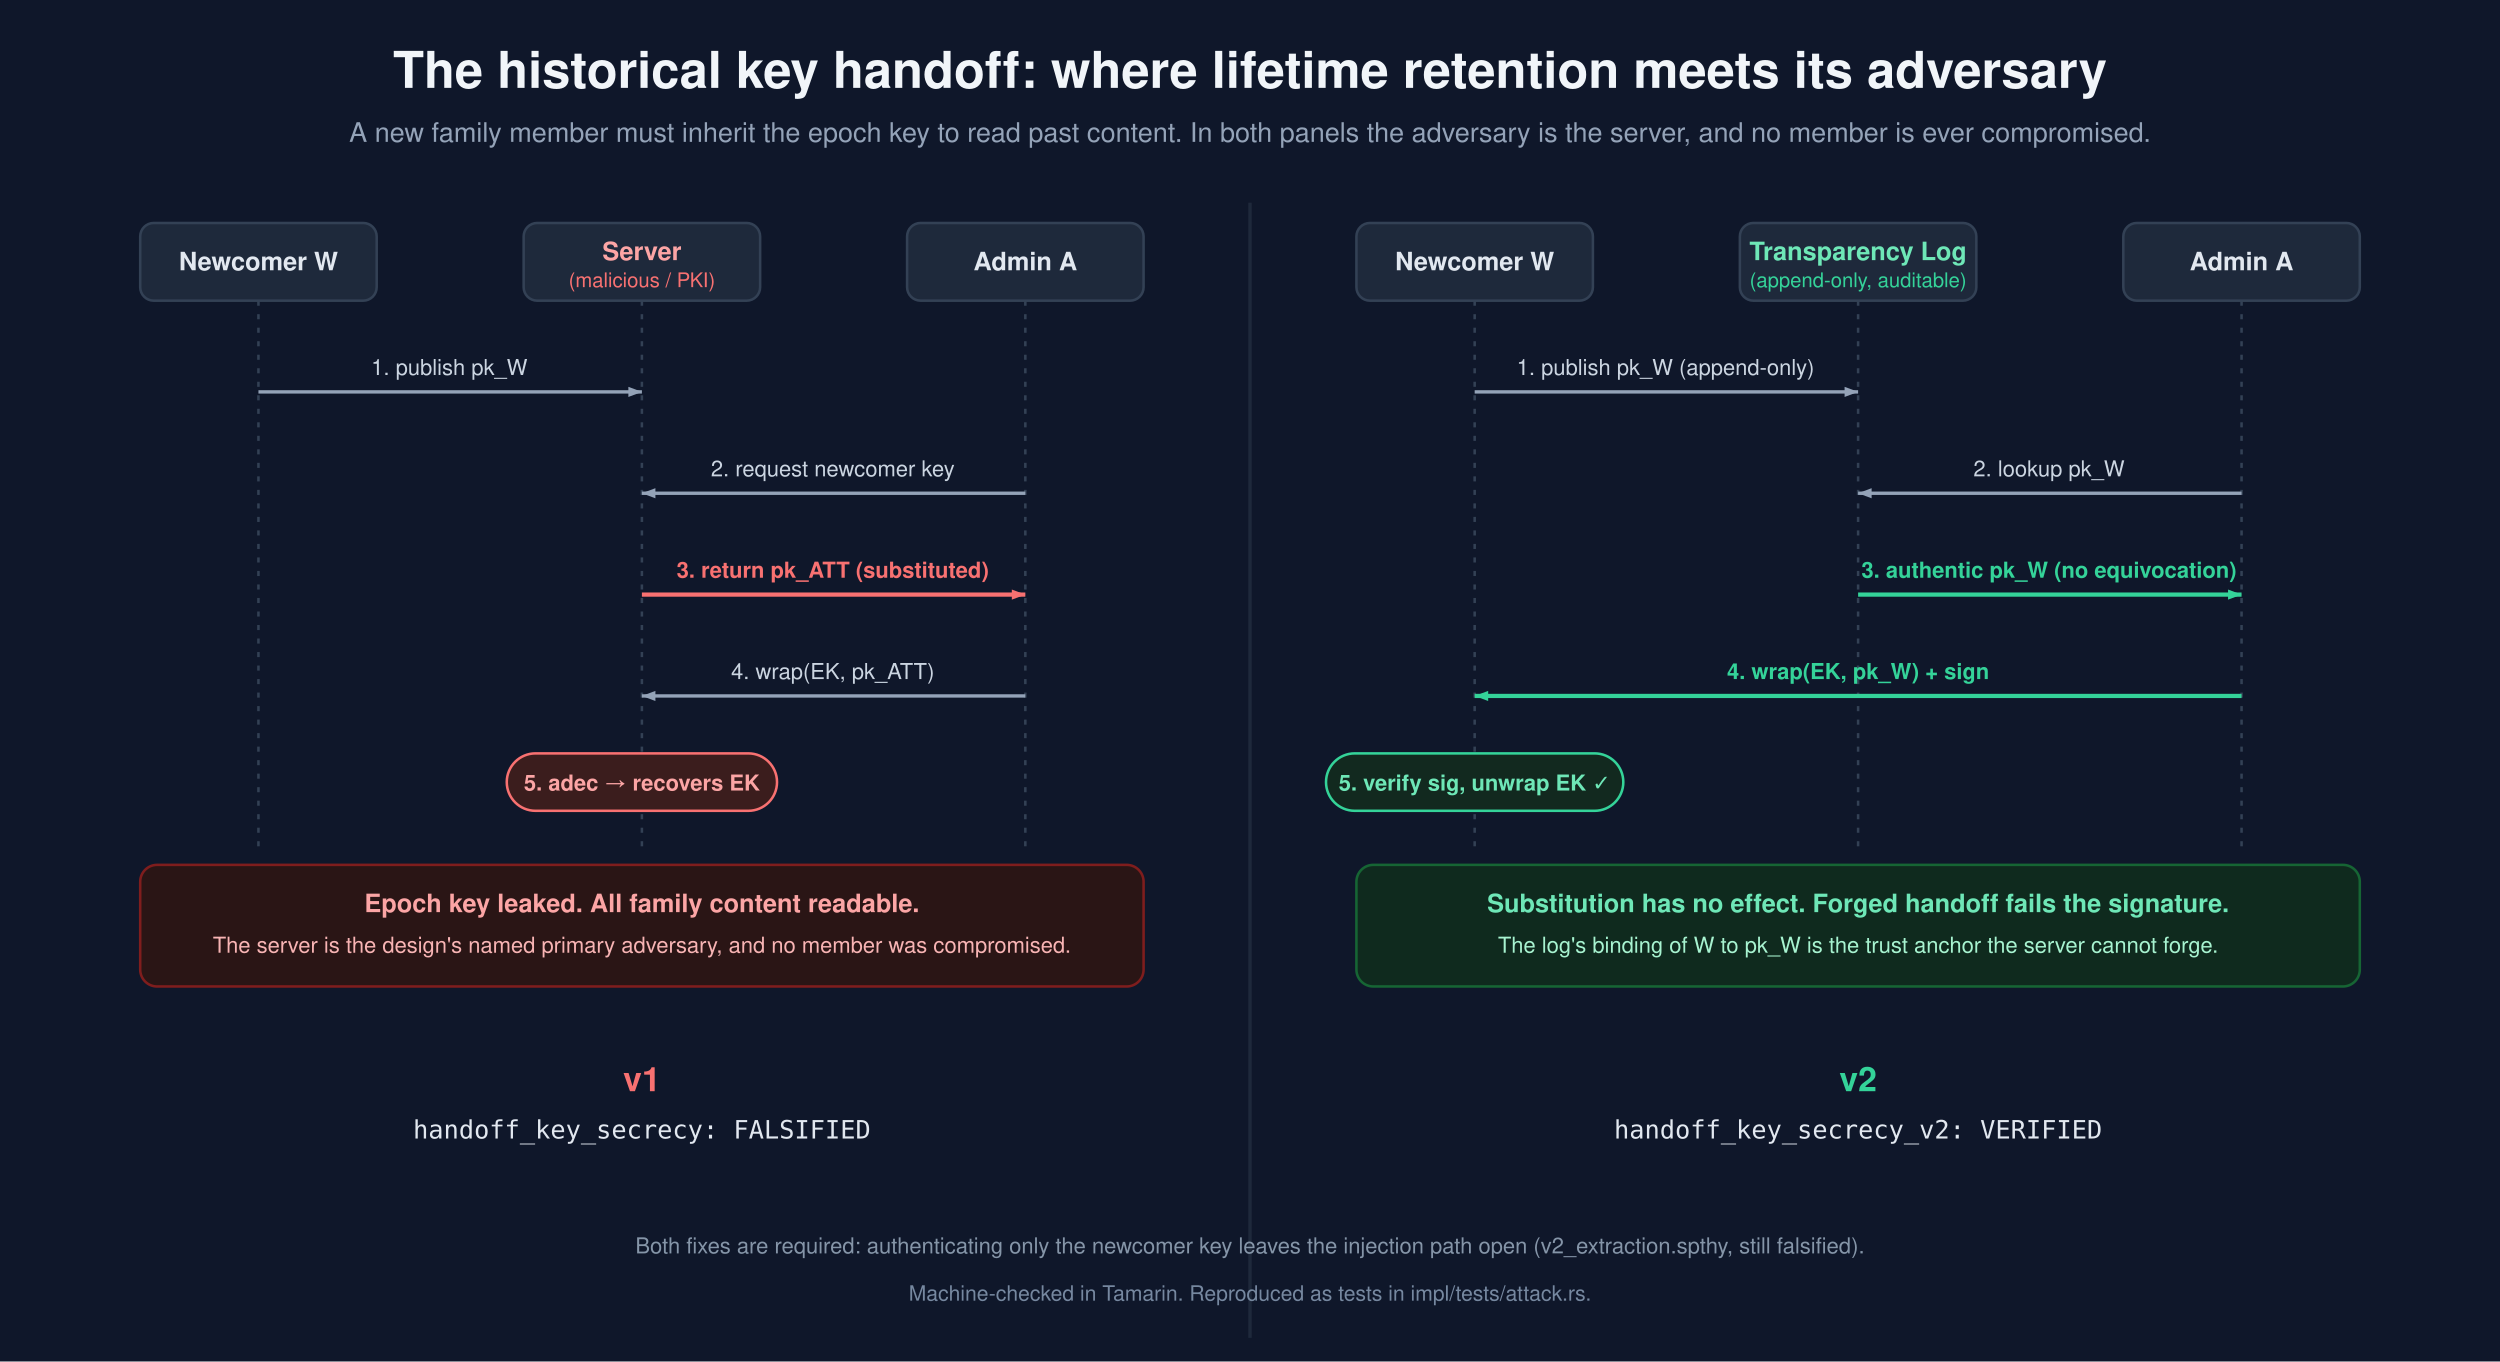
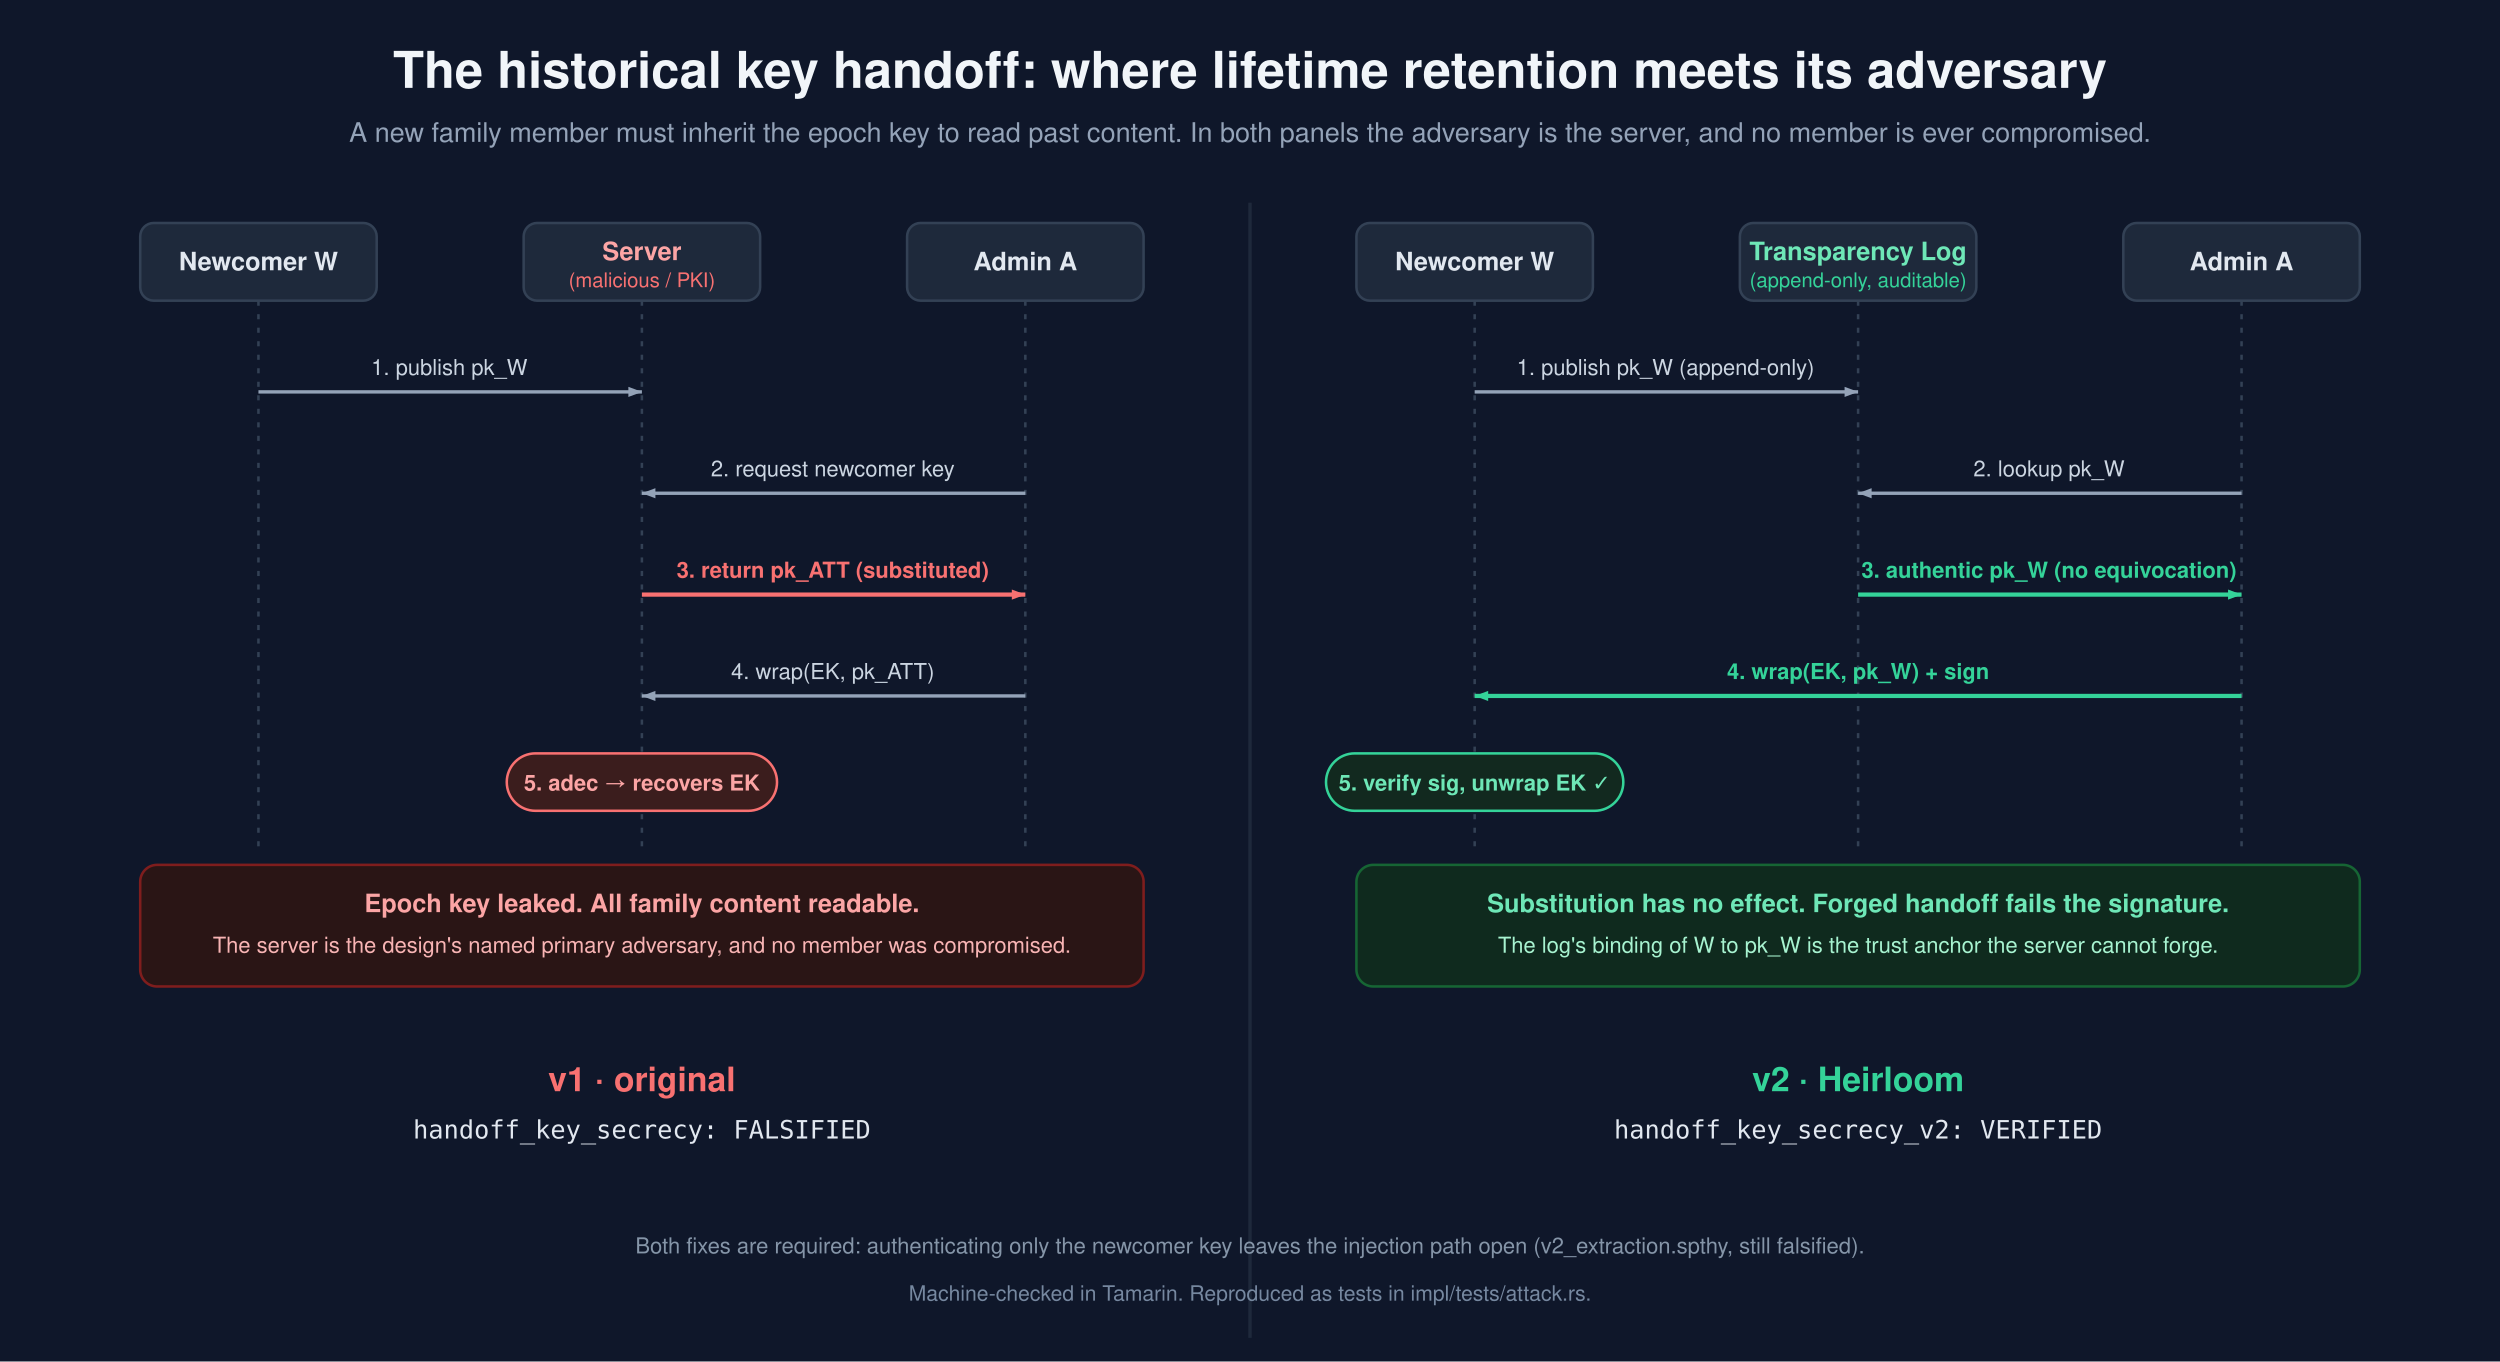
<svg xmlns="http://www.w3.org/2000/svg" width="1480" height="806" viewBox="0 0 1480 806" font-family="Helvetica, Arial, sans-serif">
  <defs>
    <marker id="ar" markerWidth="10" markerHeight="10" refX="8" refY="3" orient="auto" markerUnits="userSpaceOnUse">
      <path d="M0,0 L8,3 L0,6 Z" fill="#94a3b8" />
    </marker>
    <marker id="arRed" markerWidth="10" markerHeight="10" refX="8" refY="3" orient="auto" markerUnits="userSpaceOnUse">
      <path d="M0,0 L8,3 L0,6 Z" fill="#f87171" />
    </marker>
    <marker id="arGreen" markerWidth="10" markerHeight="10" refX="8" refY="3" orient="auto" markerUnits="userSpaceOnUse">
      <path d="M0,0 L8,3 L0,6 Z" fill="#34d399" />
    </marker>
  </defs>
  <rect width="1480" height="806" fill="#0f172a" />
  <text x="740" y="52" text-anchor="middle" fill="#f1f5f9" font-size="30" font-weight="700">The historical key handoff: where lifetime retention meets its adversary</text>
  <text x="740" y="84" text-anchor="middle" fill="#94a3b8" font-size="16">A new family member must inherit the epoch key to read past content. In both panels the adversary is the server, and no member is ever compromised.</text>
  <line x1="740" y1="120" x2="740" y2="792" stroke="#1e293b" stroke-width="2" />
  <g>
    <g fill="#1e293b" stroke="#334155" stroke-width="1.5">
      <rect x="83" y="132" width="140" height="46" rx="8" />
      <rect x="310" y="132" width="140" height="46" rx="8" />
      <rect x="537" y="132" width="140" height="46" rx="8" />
    </g>
    <text x="153" y="160" text-anchor="middle" fill="#e2e8f0" font-size="15" font-weight="600">Newcomer W</text>
    <text x="380" y="154" text-anchor="middle" fill="#fca5a5" font-size="15" font-weight="600">Server</text>
    <text x="380" y="170" text-anchor="middle" fill="#f87171" font-size="12">(malicious / PKI)</text>
    <text x="607" y="160" text-anchor="middle" fill="#e2e8f0" font-size="15" font-weight="600">Admin A</text>
    <g stroke="#334155" stroke-width="1.5" stroke-dasharray="3 5">
      <line x1="153" y1="178" x2="153" y2="506" />
      <line x1="380" y1="178" x2="380" y2="506" />
      <line x1="607" y1="178" x2="607" y2="506" />
    </g>
    <text x="266" y="222" text-anchor="middle" fill="#cbd5e1" font-size="13">1. publish pk_W</text>
    <line x1="153" y1="232" x2="380" y2="232" stroke="#94a3b8" stroke-width="2" marker-end="url(#ar)" />
    <text x="493" y="282" text-anchor="middle" fill="#cbd5e1" font-size="13">2. request newcomer key</text>
    <line x1="607" y1="292" x2="380" y2="292" stroke="#94a3b8" stroke-width="2" marker-end="url(#ar)" />
    <text x="493" y="342" text-anchor="middle" fill="#f87171" font-size="13" font-weight="600">3. return pk_ATT  (substituted)</text>
    <line x1="380" y1="352" x2="607" y2="352" stroke="#f87171" stroke-width="2.5" marker-end="url(#arRed)" />
    <text x="493" y="402" text-anchor="middle" fill="#cbd5e1" font-size="13">4. wrap(EK, pk_ATT)</text>
    <line x1="607" y1="412" x2="380" y2="412" stroke="#94a3b8" stroke-width="2" marker-end="url(#ar)" />
    <rect x="300" y="446" width="160" height="34" rx="17" fill="#3b1d1d" stroke="#f87171" stroke-width="1.5" />
    <text x="380" y="468" text-anchor="middle" fill="#fca5a5" font-size="13" font-weight="600">5. adec → recovers EK</text>
    <rect x="83" y="512" width="594" height="72" rx="10" fill="#2a1515" stroke="#7f1d1d" stroke-width="1.5" />
    <text x="380" y="540" text-anchor="middle" fill="#fca5a5" font-size="15" font-weight="700">Epoch key leaked. All family content readable.</text>
    <text x="380" y="564" text-anchor="middle" fill="#f8b4b4" font-size="13">The server is the design's named primary adversary, and no member was compromised.</text>
-     <text x="380" y="646" text-anchor="middle" fill="#f87171" font-size="20" font-weight="700">v1</text>
+     <text x="380" y="646" text-anchor="middle" fill="#f87171" font-size="20" font-weight="700">v1  ·  original</text>
    <text x="380" y="674" text-anchor="middle" fill="#e2e8f0" font-size="15" font-family="monospace">handoff_key_secrecy: FALSIFIED</text>
  </g>
  <g>
    <g fill="#1e293b" stroke="#334155" stroke-width="1.5">
      <rect x="803" y="132" width="140" height="46" rx="8" />
      <rect x="1030" y="132" width="140" height="46" rx="8" />
      <rect x="1257" y="132" width="140" height="46" rx="8" />
    </g>
    <text x="873" y="160" text-anchor="middle" fill="#e2e8f0" font-size="15" font-weight="600">Newcomer W</text>
    <text x="1100" y="154" text-anchor="middle" fill="#6ee7b7" font-size="15" font-weight="600">Transparency Log</text>
    <text x="1100" y="170" text-anchor="middle" fill="#34d399" font-size="12">(append-only, auditable)</text>
    <text x="1327" y="160" text-anchor="middle" fill="#e2e8f0" font-size="15" font-weight="600">Admin A</text>
    <g stroke="#334155" stroke-width="1.5" stroke-dasharray="3 5">
      <line x1="873" y1="178" x2="873" y2="506" />
      <line x1="1100" y1="178" x2="1100" y2="506" />
      <line x1="1327" y1="178" x2="1327" y2="506" />
    </g>
    <text x="986" y="222" text-anchor="middle" fill="#cbd5e1" font-size="13">1. publish pk_W (append-only)</text>
    <line x1="873" y1="232" x2="1100" y2="232" stroke="#94a3b8" stroke-width="2" marker-end="url(#ar)" />
    <text x="1213" y="282" text-anchor="middle" fill="#cbd5e1" font-size="13">2. lookup pk_W</text>
    <line x1="1327" y1="292" x2="1100" y2="292" stroke="#94a3b8" stroke-width="2" marker-end="url(#ar)" />
    <text x="1213" y="342" text-anchor="middle" fill="#34d399" font-size="13" font-weight="600">3. authentic pk_W  (no equivocation)</text>
    <line x1="1100" y1="352" x2="1327" y2="352" stroke="#34d399" stroke-width="2.5" marker-end="url(#arGreen)" />
    <text x="1100" y="402" text-anchor="middle" fill="#34d399" font-size="13" font-weight="600">4. wrap(EK, pk_W) + sign</text>
    <line x1="1327" y1="412" x2="873" y2="412" stroke="#34d399" stroke-width="2.5" marker-end="url(#arGreen)" />
    <rect x="785" y="446" width="176" height="34" rx="17" fill="#12291f" stroke="#34d399" stroke-width="1.5" />
    <text x="873" y="468" text-anchor="middle" fill="#6ee7b7" font-size="13" font-weight="600">5. verify sig, unwrap EK ✓</text>
    <rect x="803" y="512" width="594" height="72" rx="10" fill="#0f2a1e" stroke="#166534" stroke-width="1.5" />
    <text x="1100" y="540" text-anchor="middle" fill="#6ee7b7" font-size="15" font-weight="700">Substitution has no effect. Forged handoff fails the signature.</text>
    <text x="1100" y="564" text-anchor="middle" fill="#a7f3d0" font-size="13">The log's binding of W to pk_W is the trust anchor the server cannot forge.</text>
-     <text x="1100" y="646" text-anchor="middle" fill="#34d399" font-size="20" font-weight="700">v2</text>
+     <text x="1100" y="646" text-anchor="middle" fill="#34d399" font-size="20" font-weight="700">v2  ·  Heirloom</text>
    <text x="1100" y="674" text-anchor="middle" fill="#e2e8f0" font-size="15" font-family="monospace">handoff_key_secrecy_v2: VERIFIED</text>
  </g>
  <text x="740" y="742" text-anchor="middle" fill="#8595a8" font-size="13">Both fixes are required: authenticating only the newcomer key leaves the injection path open (v2_extraction.spthy, still falsified).</text>
  <text x="740" y="770" text-anchor="middle" fill="#7688a0" font-size="12.5">Machine-checked in Tamarin. Reproduced as tests in impl/tests/attack.rs.</text>
</svg>
